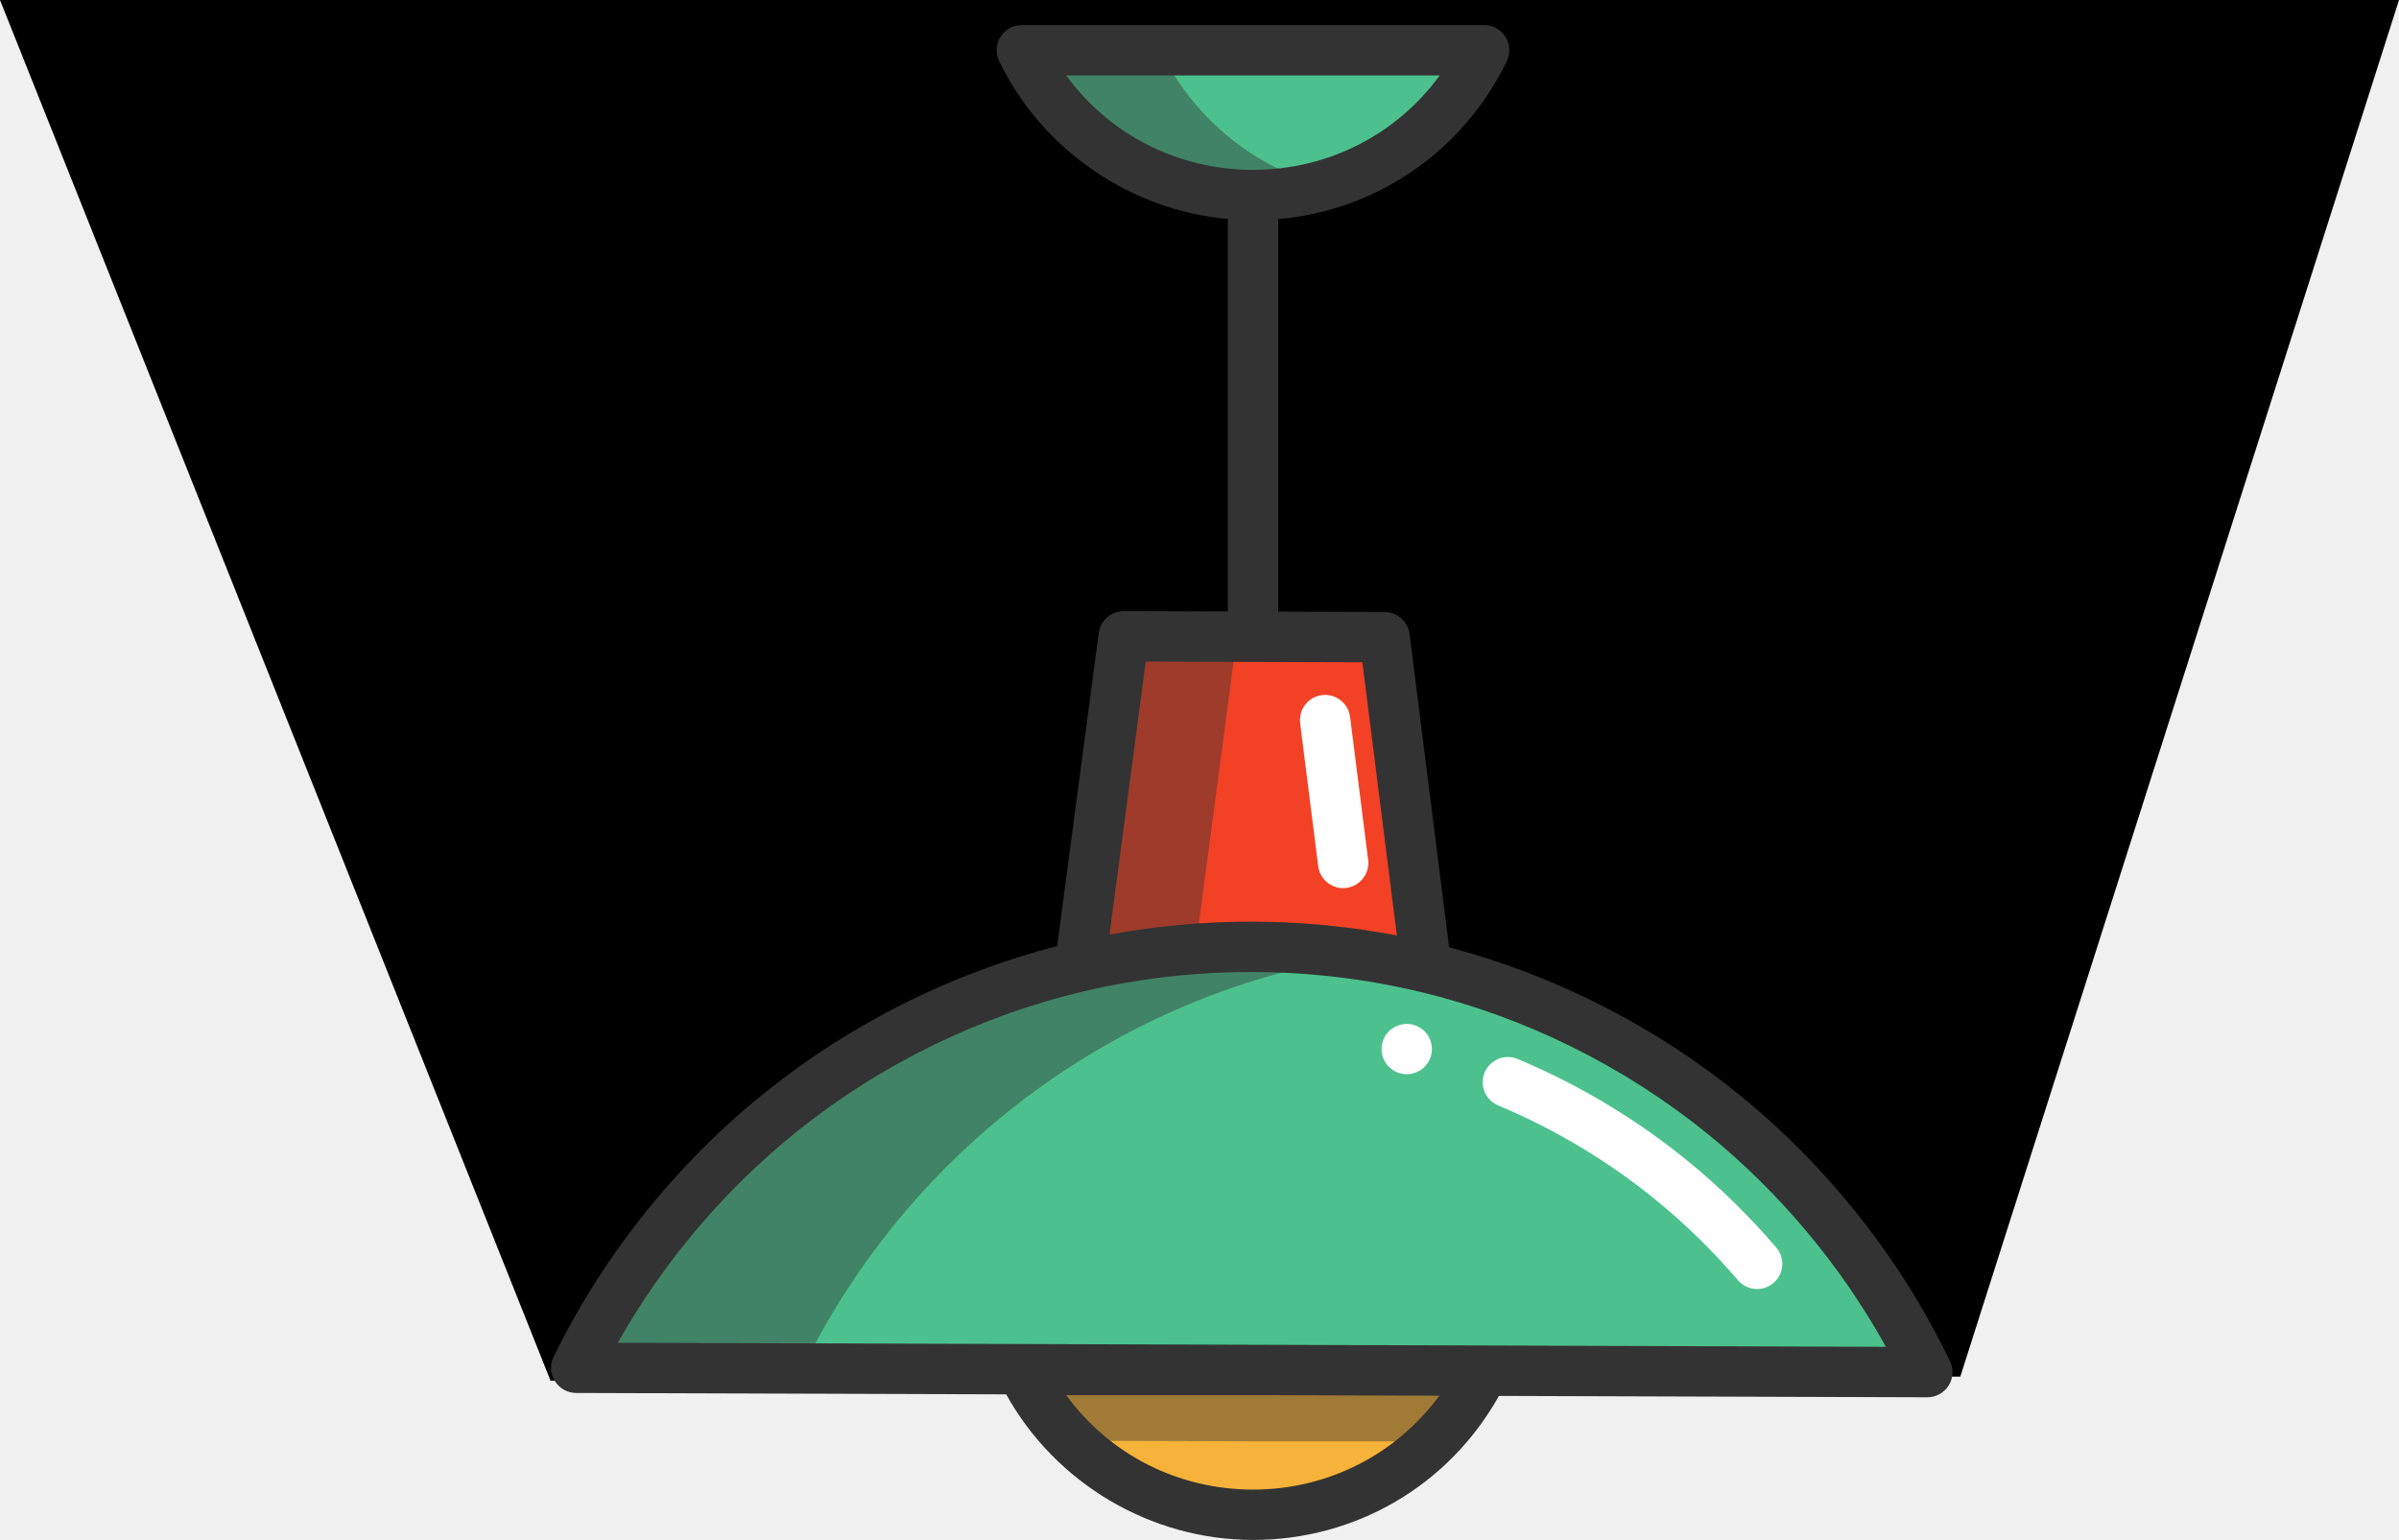
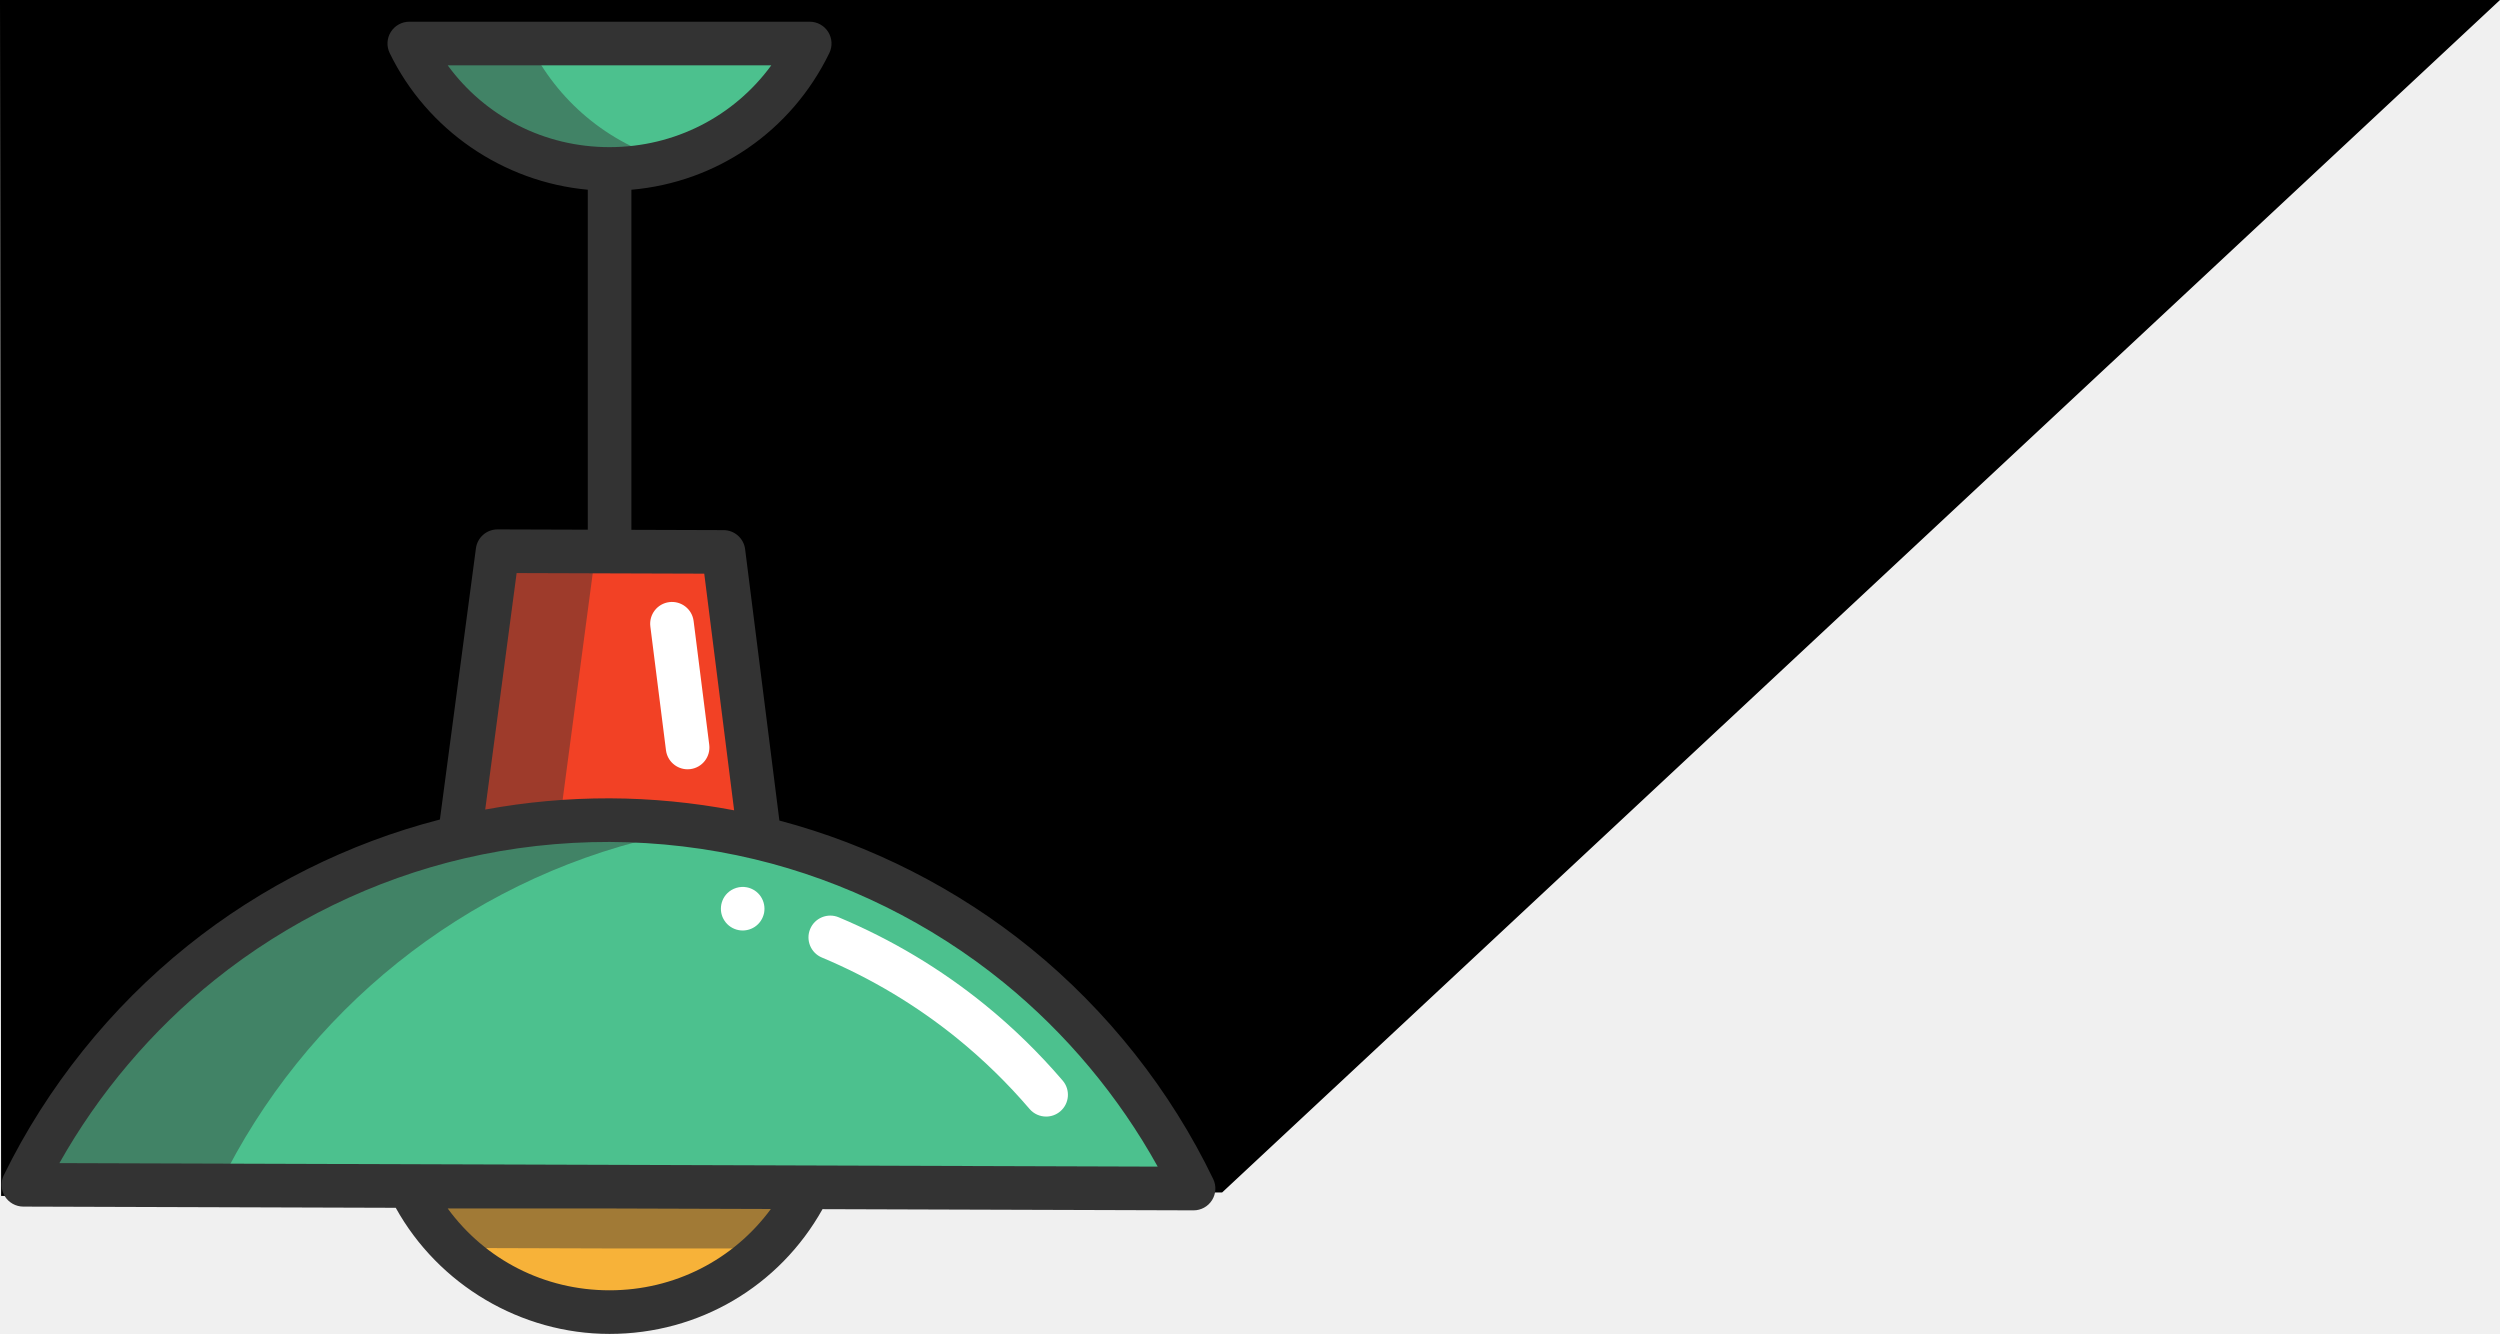
- <svg xmlns="http://www.w3.org/2000/svg" version="1.1" id="Layer_1" x="0px" y="0px" viewBox="0 0 571.731 367.038" xml:space="preserve" width="571.731" height="367.038">
+ <svg xmlns="http://www.w3.org/2000/svg" version="1.1" id="Layer_1" x="0px" y="0px" viewBox="0 0 687.895 367.038" xml:space="preserve" width="687.895" height="367.038">
  <defs id="defs149" />
-   <path id="rect253" style="fill-rule:evenodd;stroke-width:1.07" d="m 0,0 h 571.731 l -104.55,328.113 -335.979,0.958 z" />
-   <g id="g114" transform="translate(117.7985,5.976613)">
+   <path id="rect253" style="fill-rule:evenodd;stroke-width:1.07" d="M 0,0 H 687.895 L 336.281,328.113 0.302,329.071 Z" />
+   <g id="g114" transform="translate(-13.10238,5.976613)">
    <path style="fill:#f7b239" d="m 235.815,320.719 c -3.08,6.29 -7.21,11.981 -12.161,16.831 -11.029,10.829 -26.16,17.51 -42.84,17.51 -16.76,0 -31.949,-6.74 -42.99,-17.651 -4.94,-4.86 -9.05,-10.56 -12.1,-16.86 h 56.37 l 53.721,0.17" id="path80" />
    <path style="fill:#4cc18e" d="m 125.725,6 h 110.18 c -9.919,20.42 -30.85,34.5 -55.069,34.51 h -0.021 c -24.24,0 -45.181,-14.08 -55.09,-34.51" id="path82" />
    <path style="fill:#a5a5a5" d="m 197.317,38.258 c -5.244,1.465 -10.771,2.25 -16.482,2.252 5.71,0 11.24,-0.79 16.49,-2.25 -0.003,-10e-4 -0.005,-0.002 -0.008,-0.002" id="path84" />
    <path style="fill:#418366" d="m 158.725,6 h -33 c 9.91,20.43 30.85,34.51 55.09,34.51 h 0.02 v 0 c 5.71,-0.002 11.238,-0.787 16.482,-2.252 C 180.311,33.516 166.293,21.607 158.725,6" id="path86" />
    <path style="fill:#f24125" d="m 212.174,145.89 9.94,78.72 c -13.24,-3.17 -27.051,-4.87 -41.26,-4.92 -14.21,-0.05 -28.041,1.57 -41.301,4.669 l 10.451,-78.669 62.17,0.2" id="path88" />
    <polyline style="fill:#a5a5a5" points="150.004,145.69 139.554,224.359 139.554,224.359 150.005,145.69 150.004,145.69  " id="polyline90" />
    <path style="fill:#9e3b2b" d="m 150.005,145.69 -10.451,78.669 v 0 c 0.088,-0.021 0.177,-0.041 0.265,-0.062 0.031,-0.007 0.063,-0.015 0.095,-0.022 0.057,-0.013 0.116,-0.027 0.174,-0.04 0.09,-0.021 0.179,-0.041 0.269,-0.062 0.012,-0.003 0.026,-0.006 0.039,-0.009 0.175,-0.04 0.351,-0.08 0.527,-0.119 0.246,-0.055 0.492,-0.11 0.738,-0.165 0.017,-0.004 0.033,-0.007 0.05,-0.011 8.267,-1.823 16.748,-3.073 25.4,-3.704 l 9.881,-74.388 -26.987,-0.087" id="path92" />
    <path style="fill:#4cc18e" d="m 341.525,321.06 -105.71,-0.341 0.09,-0.17 h -53.81 l -162.561,-0.52 c 23.321,-47.641 67.191,-83.38 120.02,-95.671 13.26,-3.099 27.091,-4.719 41.301,-4.669 14.209,0.05 28.02,1.75 41.26,4.92 52.759,12.641 96.4,48.651 119.41,96.451" id="path94" />
    <path style="fill:#a17a36" d="m 182.095,320.55 h -56.37 c 3.05,6.3 7.16,12 12.1,16.86 l 44.27,0.141 h 41.559 c 4.951,-4.85 9.081,-10.541 12.161,-16.831 l -53.72,-0.17" id="path96" />
    <path style="fill:#a5a5a5" d="m 180.163,219.689 c -4.389,0.001 -8.742,0.162 -13.052,0.476 v 0 c 4.31,-0.314 8.663,-0.474 13.052,-0.476 m 0.054,0 v 0 c 10e-4,0 10e-4,0 0.002,0 0,0 -0.001,0 -0.002,0" id="path98" />
    <path style="fill:#9e3b2b" d="m 185.685,219.771 c 0.002,0 0.002,0 0.004,0 -0.002,0 -0.002,0 -0.004,0 m -0.452,-0.013 c 0.046,10e-4 0.092,0.002 0.137,0.004 -0.045,-0.002 -0.091,-0.003 -0.137,-0.004 m -0.391,-0.01 c 0.091,0.002 0.181,0.005 0.271,0.007 -0.089,-0.003 -0.181,-0.005 -0.271,-0.007 m -0.325,-0.008 c 0.106,0.002 0.212,0.005 0.318,0.008 -0.106,-0.003 -0.212,-0.006 -0.318,-0.008 m -3.326,-0.048 c 1.107,0.006 2.211,0.022 3.313,0.048 -1.102,-0.026 -2.205,-0.042 -3.313,-0.048 m -0.336,-0.002 v 0 c 0.109,0 0.219,0.001 0.328,0.001 -0.109,0 -0.219,0 -0.328,-0.001 v 0 m -0.692,-0.001 c -4.389,0.001 -8.742,0.162 -13.052,0.476 v 0 c 4.31,-0.314 8.663,-0.475 13.052,-0.476 v 0 m 0.054,0 v 0 0 0 c 10e-4,0 10e-4,0 0.002,0 v 0 c 0,0 -0.001,0 -0.002,0" id="path100" />
    <path style="fill:#737373" d="m 141.66,223.881 c -0.246,0.054 -0.492,0.109 -0.738,0.165 0.246,-0.056 0.492,-0.111 0.738,-0.165 m 25.45,-3.715 c -8.652,0.631 -17.134,1.881 -25.4,3.704 8.266,-1.824 16.749,-3.074 25.4,-3.704 v 0" id="path102" />
    <path style="fill:#418366" d="m 180.217,219.689 c -0.018,0 -0.036,0 -0.054,0 v 0 c -4.389,0.001 -8.742,0.162 -13.052,0.476 -8.651,0.631 -17.134,1.881 -25.4,3.704 v 0 c -0.017,0.004 -0.033,0.007 -0.05,0.011 v 0 c -0.246,0.054 -0.492,0.109 -0.738,0.165 v 0 c -0.456,0.103 -0.913,0.208 -1.368,0.314 v 0 0 0 c -52.829,12.291 -96.7,48.03 -120.02,95.671 h 53.998 c 23.32,-47.641 67.19,-83.38 120.02,-95.671 4.521,-1.057 9.114,-1.927 13.761,-2.632 -7.08,-1.073 -14.295,-1.736 -21.624,-1.956 -0.002,0 -0.002,0 -0.004,0 -0.105,-0.003 -0.21,-0.006 -0.314,-0.009 -0.046,-0.001 -0.092,-0.003 -0.137,-0.004 -0.04,-0.001 -0.079,-0.002 -0.119,-0.003 -0.09,-0.002 -0.181,-0.005 -0.271,-0.007 -0.003,0 -0.005,0 -0.007,0 -0.106,-0.003 -0.212,-0.005 -0.318,-0.008 -0.004,0 -0.008,0 -0.012,0 -1.102,-0.026 -2.207,-0.042 -3.313,-0.048 -0.003,0 -0.005,0 -0.008,0 -0.109,0 -0.219,-0.001 -0.328,-0.001 v 0 c -0.212,-0.001 -0.424,-0.001 -0.635,-0.001 v 0 c -0.005,-0.001 -0.006,-0.001 -0.007,-0.001 v 0" id="path104" />
    <path style="fill:#ffffff" d="m 300.955,301.257 c -1.692,0 -3.374,-0.712 -4.561,-2.098 -6.034,-7.048 -12.699,-13.551 -19.813,-19.329 -11.273,-9.159 -23.836,-16.674 -37.34,-22.338 -3.056,-1.282 -4.494,-4.798 -3.213,-7.854 1.282,-3.056 4.799,-4.494 7.854,-3.212 14.559,6.106 28.105,14.211 40.266,24.09 7.672,6.231 14.859,13.243 21.361,20.839 2.155,2.518 1.861,6.305 -0.656,8.46 -1.131,0.969 -2.517,1.442 -3.898,1.442 z" id="path106" />
    <path style="fill:#ffffff" d="m 217.463,250.059 c -1.59,0 -3.13,-0.64 -4.25,-1.76 -0.27,-0.27 -0.53,-0.58 -0.74,-0.91 -0.22,-0.32 -0.409,-0.67 -0.56,-1.03 -0.15,-0.36 -0.26,-0.74 -0.34,-1.12 -0.08,-0.39 -0.11,-0.79 -0.11,-1.18 0,-1.58 0.63,-3.13 1.75,-4.24 1.39,-1.39 3.46,-2.03 5.42,-1.64 0.38,0.08 0.76,0.19 1.12,0.34 0.36,0.15 0.71,0.34 1.04,0.55 0.32,0.22 0.63,0.47 0.91,0.75 1.11,1.11 1.75,2.66 1.75,4.24 0,0.39 -0.04,0.79 -0.11,1.18 -0.08,0.38 -0.2,0.76 -0.35,1.12 -0.15,0.36 -0.33,0.71 -0.55,1.03 -0.221,0.33 -0.471,0.64 -0.74,0.91 -0.28,0.28 -0.59,0.53 -0.91,0.75 -0.33,0.22 -0.68,0.4 -1.04,0.55 -0.36,0.15 -0.74,0.27 -1.12,0.34 -0.39,0.08 -0.781,0.12 -1.17,0.12 z" id="path108" />
    <path style="fill:#ffffff" d="m 202.295,205.701 c -2.979,0 -5.562,-2.216 -5.945,-5.249 l -4.299,-34.046 c -0.415,-3.288 1.914,-6.289 5.201,-6.704 3.288,-0.415 6.289,1.913 6.705,5.201 l 4.299,34.046 c 0.415,3.288 -1.914,6.289 -5.201,6.704 -0.256,0.033 -0.509,0.048 -0.76,0.048 z" id="path110" />
    <path style="fill:#333333" d="M 346.931,318.458 C 335.188,294.064 317.838,272.119 296.759,254.994 276.52,238.552 252.67,226.444 227.556,219.806 l -9.429,-74.667 c -0.378,-2.992 -2.918,-5.239 -5.934,-5.249 l -25.359,-0.082 V 46.236 C 210.314,44.177 230.836,30.164 241.301,8.621 242.204,6.762 242.087,4.568 240.99,2.816 239.894,1.064 237.972,0 235.905,0 H 125.724 c -2.066,0 -3.988,1.063 -5.085,2.815 -1.097,1.752 -1.216,3.944 -0.313,5.804 10.287,21.207 31.252,35.49 54.509,37.608 v 93.543 l -24.811,-0.08 h -0.02 c -3.008,0 -5.552,2.227 -5.947,5.21 l -9.912,74.62 c -25.15,6.471 -49.074,18.424 -69.42,34.738 -21.188,16.988 -38.677,38.819 -50.579,63.134 -0.909,1.857 -0.798,4.05 0.293,5.806 1.092,1.756 3.01,2.826 5.076,2.833 l 102.48,0.328 c 11.75,21.19 34.449,34.702 58.82,34.702 24.592,0 46.711,-13.065 58.609,-34.327 l 102.082,0.327 h 0.02 c 2.06,0 3.976,-1.057 5.075,-2.799 1.102,-1.749 1.227,-3.942 0.33,-5.804 z M 136.296,12 h 89.032 c -10.283,14.078 -26.587,22.502 -44.513,22.51 -17.932,0 -34.242,-8.425 -44.519,-22.51 z m 18.962,139.707 51.624,0.166 8.222,65.115 c -11.234,-2.138 -22.708,-3.258 -34.228,-3.299 -11.536,-0.023 -23.013,1.016 -34.263,3.088 z m 25.557,197.353 c -17.928,0 -34.237,-8.424 -44.518,-22.51 h 45.739 l 43.177,0.138 c -10.292,13.998 -26.554,22.372 -44.398,22.372 z M 29.448,314.062 c 10.848,-19.282 25.5,-36.583 42.784,-50.442 20.042,-16.071 43.792,-27.625 68.688,-33.417 13.009,-3.042 26.46,-4.537 39.913,-4.512 13.484,0.047 26.902,1.647 39.884,4.755 24.859,5.956 48.538,17.665 68.476,33.862 17.196,13.97 31.737,31.368 42.46,50.722 z" id="path112" />
  </g>
-   <g id="g116" transform="translate(117.7985,5.976613)">
+   <g id="g116" transform="translate(-13.10238,5.976613)">
</g>
-   <g id="g118" transform="translate(117.7985,5.976613)">
+   <g id="g118" transform="translate(-13.10238,5.976613)">
</g>
-   <g id="g120" transform="translate(117.7985,5.976613)">
+   <g id="g120" transform="translate(-13.10238,5.976613)">
</g>
-   <g id="g122" transform="translate(117.7985,5.976613)">
+   <g id="g122" transform="translate(-13.10238,5.976613)">
</g>
-   <g id="g124" transform="translate(117.7985,5.976613)">
+   <g id="g124" transform="translate(-13.10238,5.976613)">
</g>
-   <g id="g126" transform="translate(117.7985,5.976613)">
+   <g id="g126" transform="translate(-13.10238,5.976613)">
</g>
-   <g id="g128" transform="translate(117.7985,5.976613)">
+   <g id="g128" transform="translate(-13.10238,5.976613)">
</g>
-   <g id="g130" transform="translate(117.7985,5.976613)">
+   <g id="g130" transform="translate(-13.10238,5.976613)">
</g>
-   <g id="g132" transform="translate(117.7985,5.976613)">
+   <g id="g132" transform="translate(-13.10238,5.976613)">
</g>
-   <g id="g134" transform="translate(117.7985,5.976613)">
+   <g id="g134" transform="translate(-13.10238,5.976613)">
</g>
-   <g id="g136" transform="translate(117.7985,5.976613)">
+   <g id="g136" transform="translate(-13.10238,5.976613)">
</g>
-   <g id="g138" transform="translate(117.7985,5.976613)">
+   <g id="g138" transform="translate(-13.10238,5.976613)">
</g>
-   <g id="g140" transform="translate(117.7985,5.976613)">
+   <g id="g140" transform="translate(-13.10238,5.976613)">
</g>
-   <g id="g142" transform="translate(117.7985,5.976613)">
+   <g id="g142" transform="translate(-13.10238,5.976613)">
</g>
-   <g id="g144" transform="translate(117.7985,5.976613)">
+   <g id="g144" transform="translate(-13.10238,5.976613)">
</g>
</svg>
